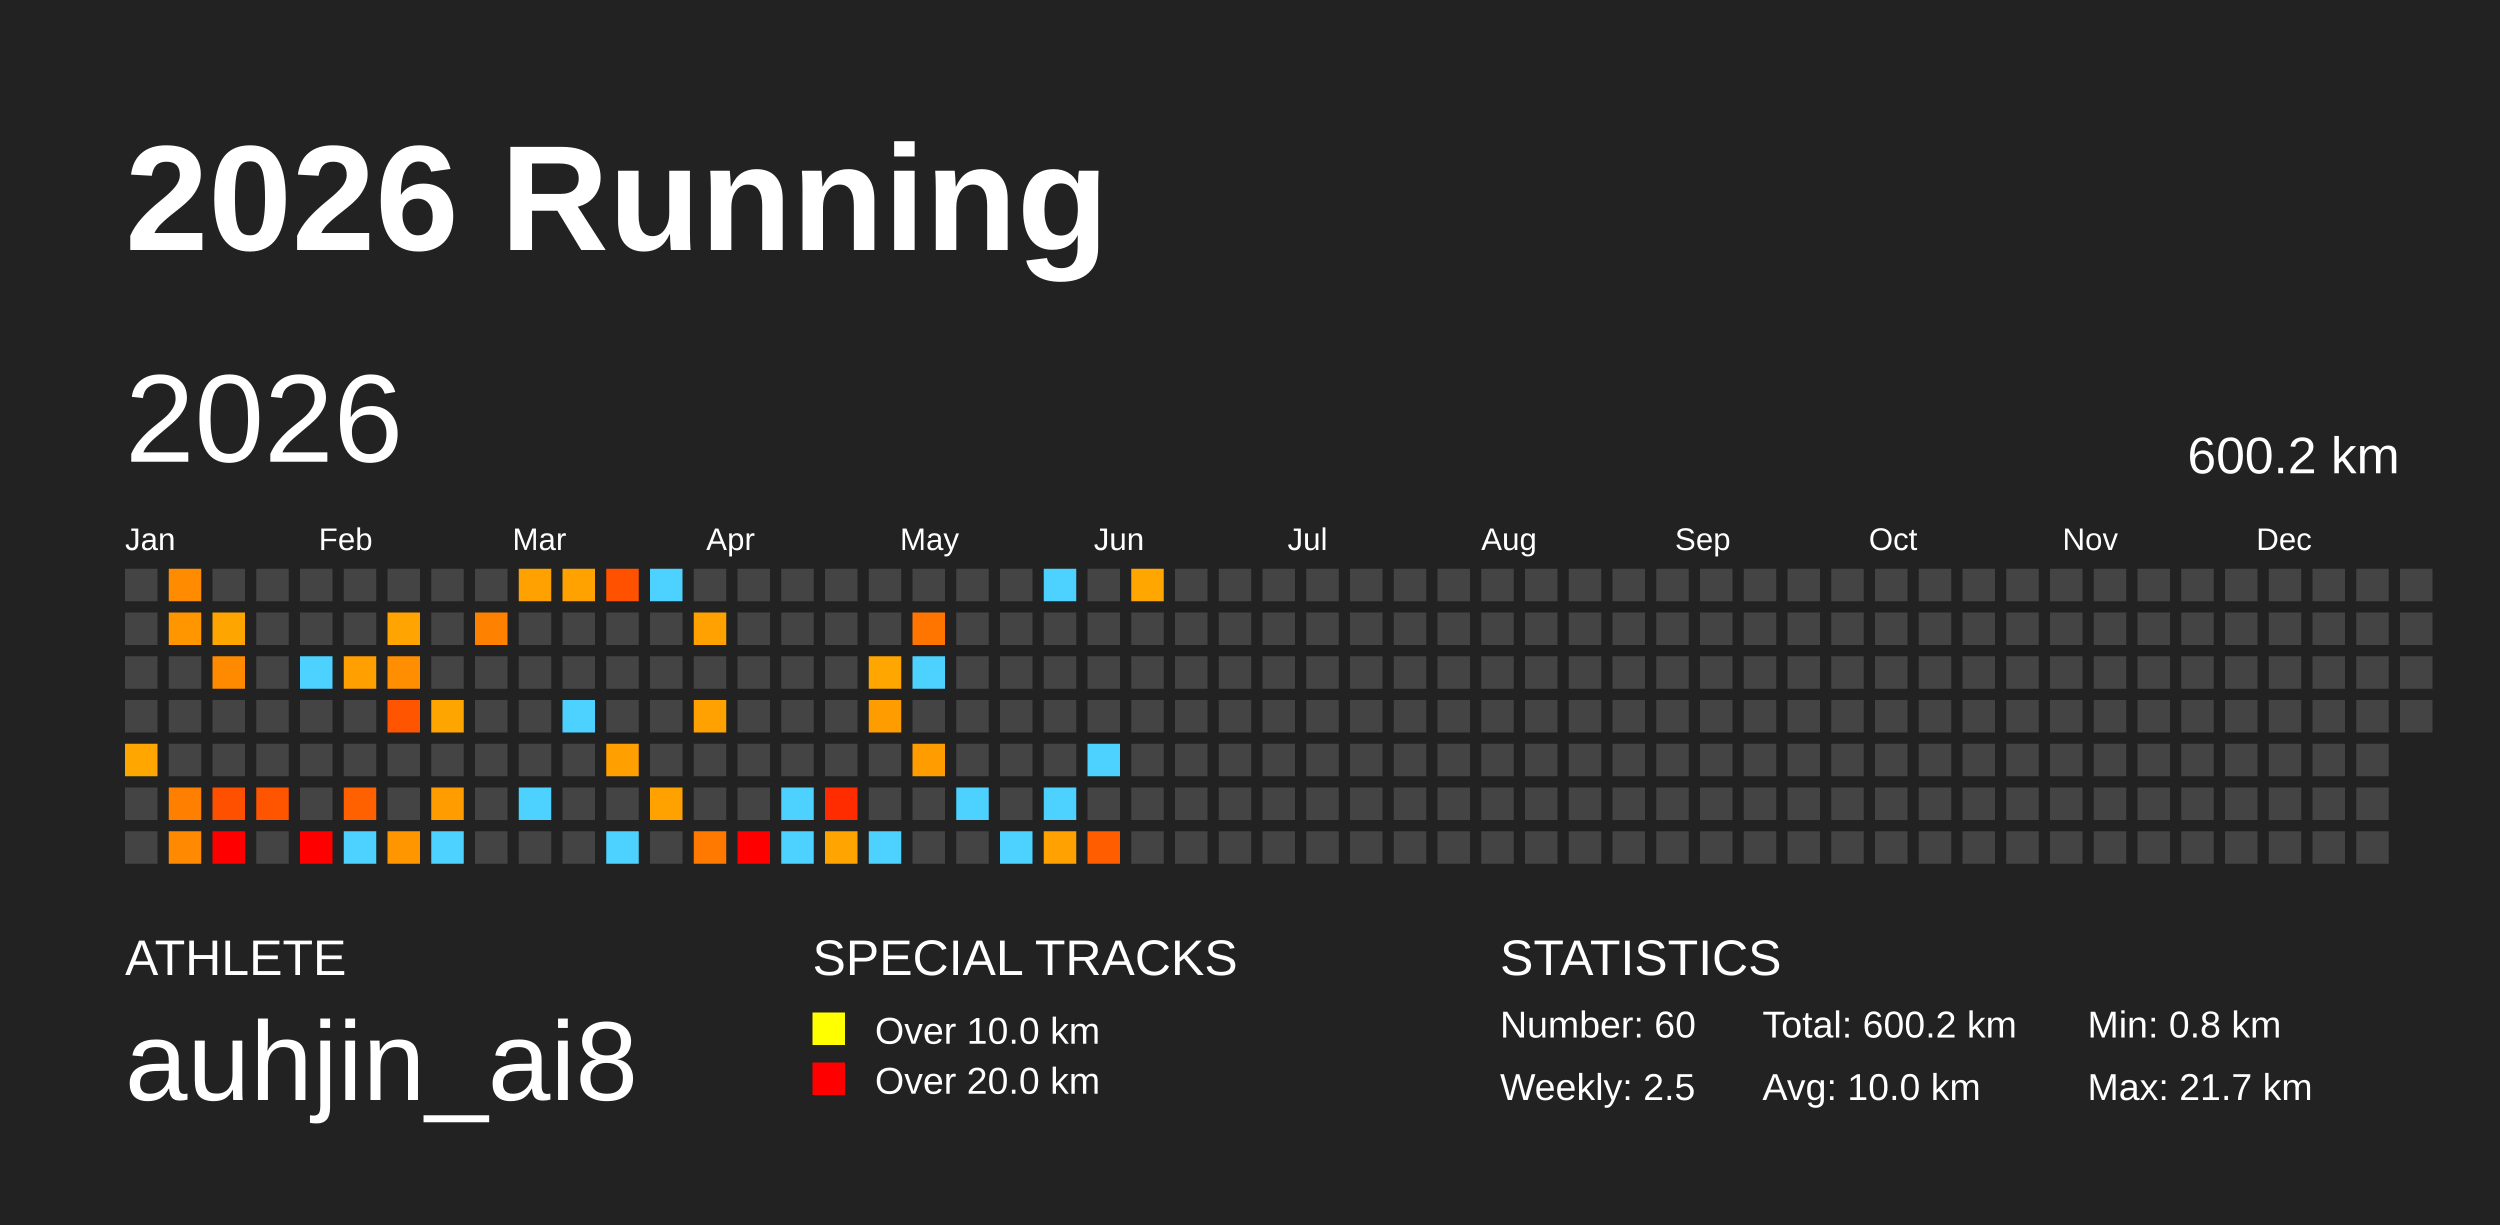
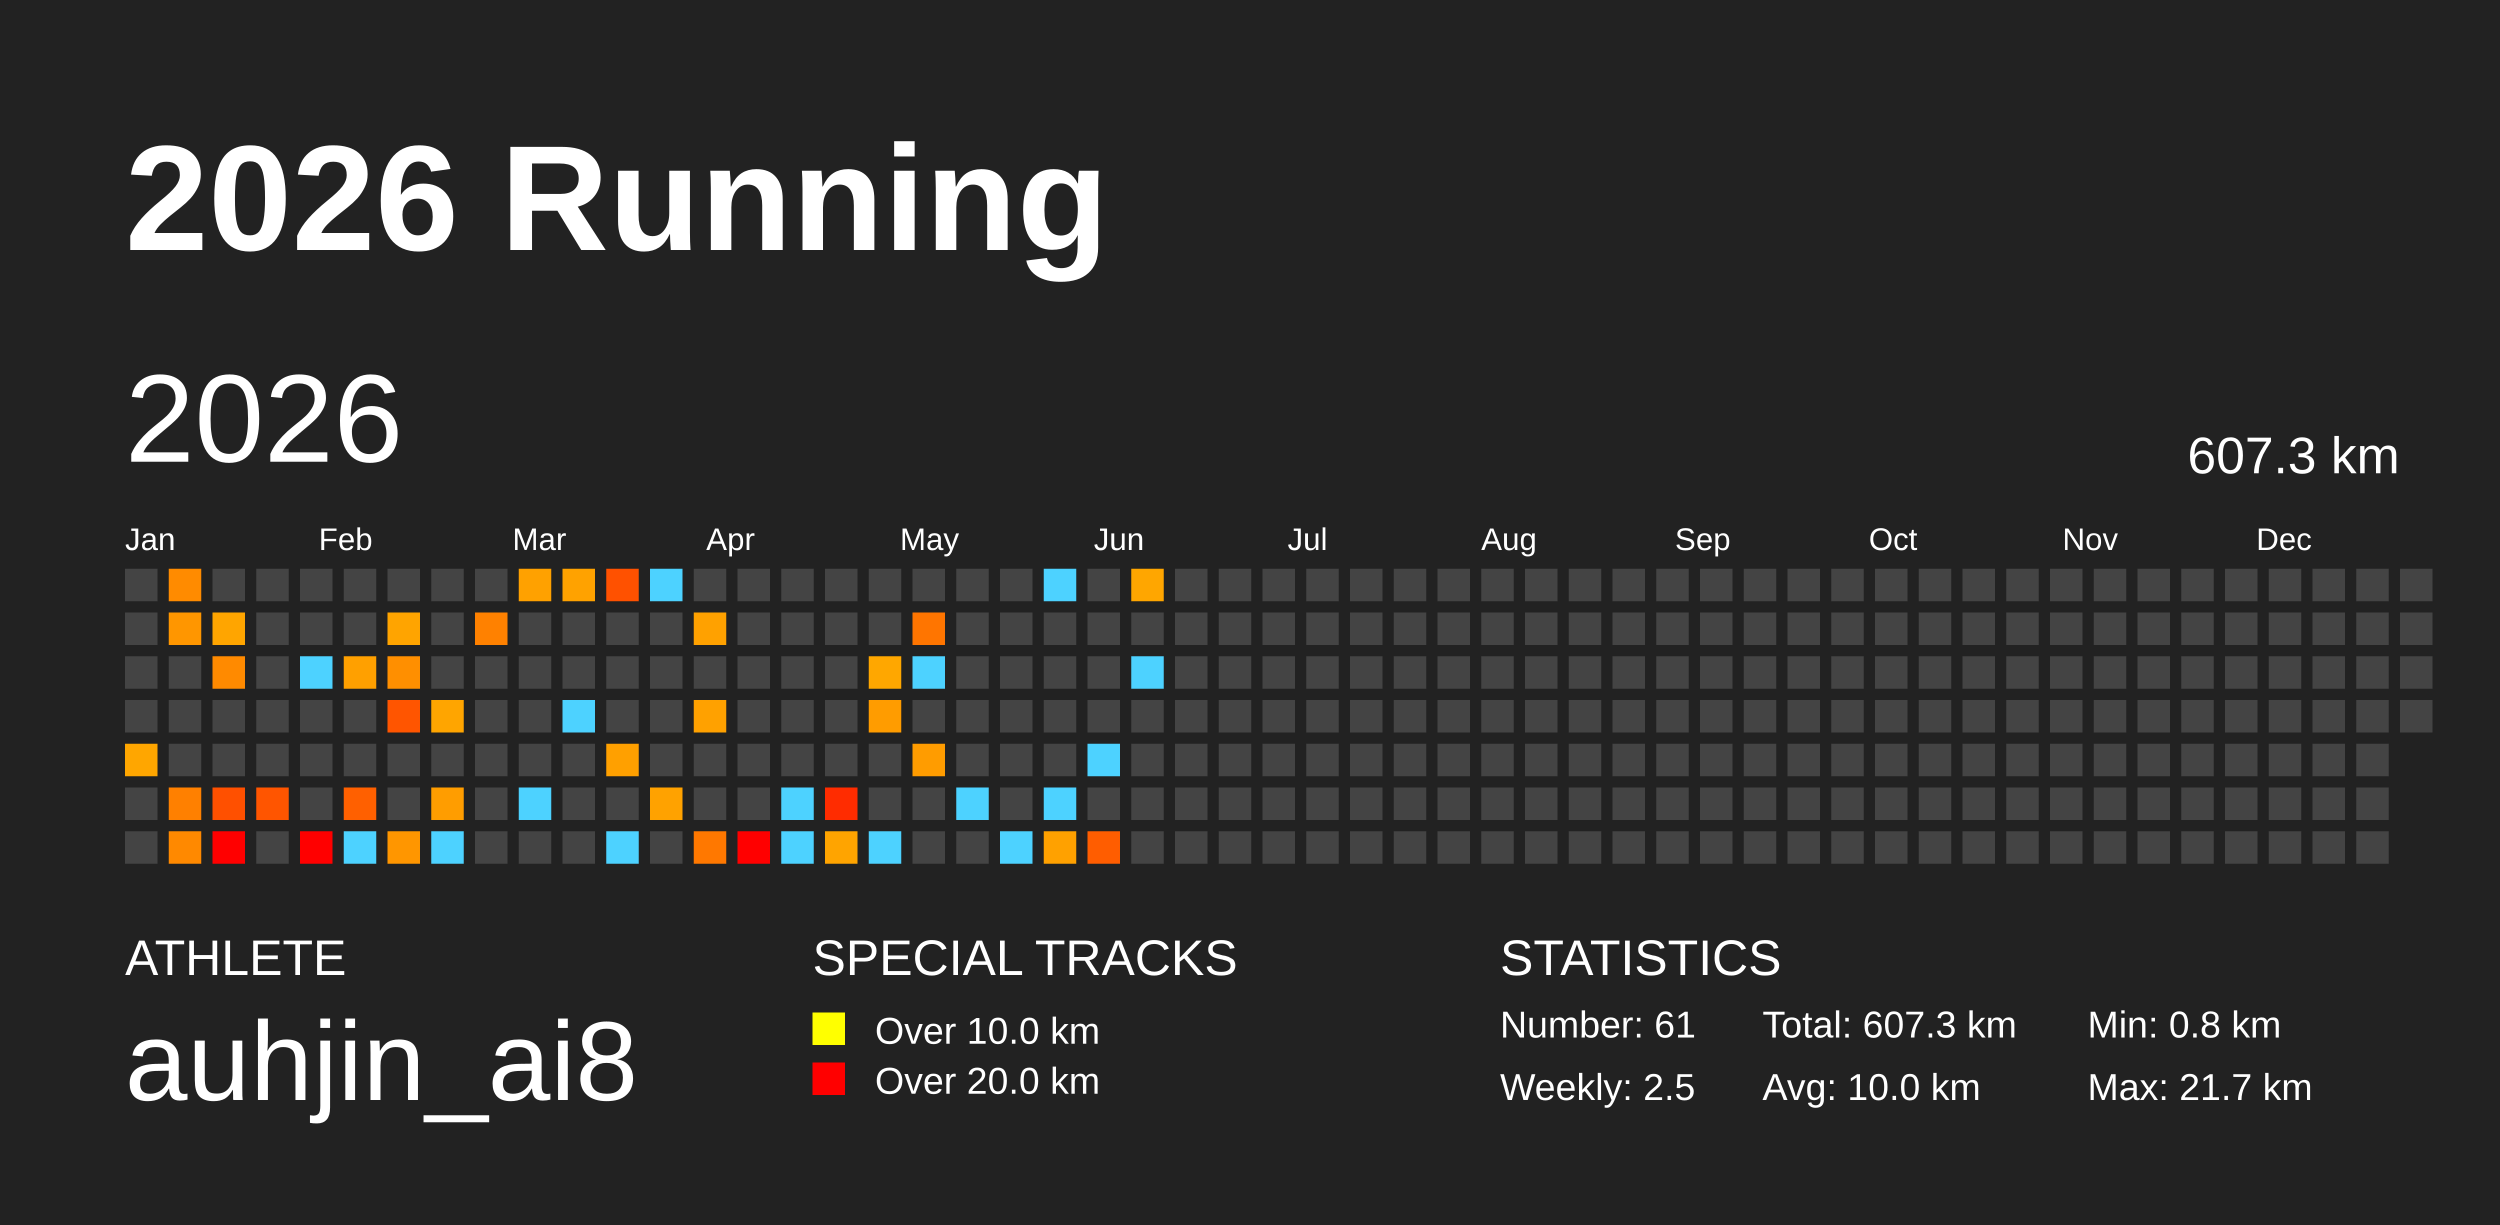
<svg xmlns="http://www.w3.org/2000/svg" baseProfile="full" height="98mm" version="1.1" viewBox="0,0,200,98" width="200mm">
  <defs />
  <rect fill="#222222" height="98" width="200" x="0" y="0" />
  <text fill="#FFFFFF" style="font-size:12px; font-family:Arial; font-weight:bold;" x="10" y="20">2026 Running</text>
  <text fill="#FFFFFF" style="font-size:4px; font-family:Arial" x="10" y="78">ATHLETE</text>
  <text fill="#FFFFFF" style="font-size:9px; font-family:Arial" x="10" y="88">auhjin_ai8</text>
  <text fill="#FFFFFF" style="font-size:4px; font-family:Arial" x="65" y="78">SPECIAL TRACKS</text>
  <rect fill="yellow" height="2.6" width="2.6" x="65" y="81" />
  <text fill="#FFFFFF" style="font-size:3px; font-family:Arial" x="70" y="83.5">Over 10.0 km</text>
  <rect fill="red" height="2.6" width="2.6" x="65" y="85" />
  <text fill="#FFFFFF" style="font-size:3px; font-family:Arial" x="70" y="87.5">Over 20.0 km</text>
  <text fill="#FFFFFF" style="font-size:4px; font-family:Arial" x="120" y="78">STATISTICS</text>
-   <text fill="#FFFFFF" style="font-size:3px; font-family:Arial" x="120" y="83">Number: 60</text>
+   <text fill="#FFFFFF" style="font-size:3px; font-family:Arial" x="120" y="83">Number: 61</text>
  <text fill="#FFFFFF" style="font-size:3px; font-family:Arial" x="120" y="88">Weekly: 2.5</text>
-   <text fill="#FFFFFF" style="font-size:3px; font-family:Arial" x="141" y="83">Total: 600.2 km</text>
+   <text fill="#FFFFFF" style="font-size:3px; font-family:Arial" x="141" y="83">Total: 607.3 km</text>
  <text fill="#FFFFFF" style="font-size:3px; font-family:Arial" x="141" y="88">Avg: 10.0 km</text>
  <text fill="#FFFFFF" style="font-size:3px; font-family:Arial" x="167" y="83">Min: 0.8 km</text>
  <text fill="#FFFFFF" style="font-size:3px; font-family:Arial" x="167" y="88">Max: 21.7 km</text>
  <text dominant-baseline="hanging" fill="#FFFFFF" style="font-size:10.0px; font-family:Arial;" x="10" y="30">2026</text>
-   <text dominant-baseline="hanging" fill="#FFFFFF" style="font-size:4.125px; font-family:Arial;" x="175" y="35">600.2 km</text>
+   <text dominant-baseline="hanging" fill="#FFFFFF" style="font-size:4.125px; font-family:Arial;" x="175" y="35">607.3 km</text>
  <text fill="#FFFFFF" style="font-size:2.5px; font-family:Arial" x="10.0" y="44">Jan</text>
  <text fill="#FFFFFF" style="font-size:2.5px; font-family:Arial" x="25.5" y="44">Feb</text>
  <text fill="#FFFFFF" style="font-size:2.5px; font-family:Arial" x="41.0" y="44">Mar</text>
  <text fill="#FFFFFF" style="font-size:2.5px; font-family:Arial" x="56.5" y="44">Apr</text>
  <text fill="#FFFFFF" style="font-size:2.5px; font-family:Arial" x="72.0" y="44">May</text>
  <text fill="#FFFFFF" style="font-size:2.5px; font-family:Arial" x="87.5" y="44">Jun</text>
  <text fill="#FFFFFF" style="font-size:2.5px; font-family:Arial" x="103.0" y="44">Jul</text>
  <text fill="#FFFFFF" style="font-size:2.5px; font-family:Arial" x="118.5" y="44">Aug</text>
  <text fill="#FFFFFF" style="font-size:2.5px; font-family:Arial" x="134.0" y="44">Sep</text>
  <text fill="#FFFFFF" style="font-size:2.5px; font-family:Arial" x="149.5" y="44">Oct</text>
  <text fill="#FFFFFF" style="font-size:2.5px; font-family:Arial" x="165.0" y="44">Nov</text>
  <text fill="#FFFFFF" style="font-size:2.5px; font-family:Arial" x="180.5" y="44">Dec</text>
  <rect fill="#444444" height="2.6" width="2.6" x="10.0" y="45.5" />
  <rect fill="#444444" height="2.6" width="2.6" x="10.0" y="49.0" />
  <rect fill="#444444" height="2.6" width="2.6" x="10.0" y="52.5" />
  <rect fill="#444444" height="2.6" width="2.6" x="10.0" y="56.0" />
  <rect fill="#ffa600" height="2.6" width="2.6" x="10.0" y="59.5" />
  <rect fill="#444444" height="2.6" width="2.6" x="10.0" y="63.0" />
  <rect fill="#444444" height="2.6" width="2.6" x="10.0" y="66.5" />
  <rect fill="#ff8b00" height="2.6" width="2.6" x="13.5" y="45.5" />
  <rect fill="#ff9600" height="2.6" width="2.6" x="13.5" y="49.0" />
  <rect fill="#444444" height="2.6" width="2.6" x="13.5" y="52.5" />
  <rect fill="#444444" height="2.6" width="2.6" x="13.5" y="56.0" />
  <rect fill="#444444" height="2.6" width="2.6" x="13.5" y="59.5" />
  <rect fill="#ff8000" height="2.6" width="2.6" x="13.5" y="63.0" />
  <rect fill="#ff8900" height="2.6" width="2.6" x="13.5" y="66.5" />
  <rect fill="#444444" height="2.6" width="2.6" x="17.0" y="45.5" />
  <rect fill="#ffa500" height="2.6" width="2.6" x="17.0" y="49.0" />
  <rect fill="#ff8a00" height="2.6" width="2.6" x="17.0" y="52.5" />
  <rect fill="#444444" height="2.6" width="2.6" x="17.0" y="56.0" />
  <rect fill="#444444" height="2.6" width="2.6" x="17.0" y="59.5" />
  <rect fill="#ff5000" height="2.6" width="2.6" x="17.0" y="63.0" />
  <rect fill="red" height="2.6" width="2.6" x="17.0" y="66.5" />
  <rect fill="#444444" height="2.6" width="2.6" x="20.5" y="45.5" />
  <rect fill="#444444" height="2.6" width="2.6" x="20.5" y="49.0" />
  <rect fill="#444444" height="2.6" width="2.6" x="20.5" y="52.5" />
  <rect fill="#444444" height="2.6" width="2.6" x="20.5" y="56.0" />
  <rect fill="#444444" height="2.6" width="2.6" x="20.5" y="59.5" />
  <rect fill="#ff5500" height="2.6" width="2.6" x="20.5" y="63.0" />
  <rect fill="#444444" height="2.6" width="2.6" x="20.5" y="66.5" />
  <rect fill="#444444" height="2.6" width="2.6" x="24.0" y="45.5" />
  <rect fill="#444444" height="2.6" width="2.6" x="24.0" y="49.0" />
  <rect fill="#4dd2ff" height="2.6" width="2.6" x="24.0" y="52.5" />
  <rect fill="#444444" height="2.6" width="2.6" x="24.0" y="56.0" />
  <rect fill="#444444" height="2.6" width="2.6" x="24.0" y="59.5" />
  <rect fill="#444444" height="2.6" width="2.6" x="24.0" y="63.0" />
  <rect fill="red" height="2.6" width="2.6" x="24.0" y="66.5" />
  <rect fill="#444444" height="2.6" width="2.6" x="27.5" y="45.5" />
  <rect fill="#444444" height="2.6" width="2.6" x="27.5" y="49.0" />
  <rect fill="#ffa000" height="2.6" width="2.6" x="27.5" y="52.5" />
  <rect fill="#444444" height="2.6" width="2.6" x="27.5" y="56.0" />
  <rect fill="#444444" height="2.6" width="2.6" x="27.5" y="59.5" />
  <rect fill="#ff6000" height="2.6" width="2.6" x="27.5" y="63.0" />
  <rect fill="#4dd2ff" height="2.6" width="2.6" x="27.5" y="66.5" />
  <rect fill="#444444" height="2.6" width="2.6" x="31.0" y="45.5" />
  <rect fill="#ffa400" height="2.6" width="2.6" x="31.0" y="49.0" />
  <rect fill="#ff8f00" height="2.6" width="2.6" x="31.0" y="52.5" />
  <rect fill="#ff5500" height="2.6" width="2.6" x="31.0" y="56.0" />
  <rect fill="#444444" height="2.6" width="2.6" x="31.0" y="59.5" />
  <rect fill="#444444" height="2.6" width="2.6" x="31.0" y="63.0" />
  <rect fill="#ff9600" height="2.6" width="2.6" x="31.0" y="66.5" />
  <rect fill="#444444" height="2.6" width="2.6" x="34.5" y="45.5" />
  <rect fill="#444444" height="2.6" width="2.6" x="34.5" y="49.0" />
  <rect fill="#444444" height="2.6" width="2.6" x="34.5" y="52.5" />
  <rect fill="#ffa500" height="2.6" width="2.6" x="34.5" y="56.0" />
  <rect fill="#444444" height="2.6" width="2.6" x="34.5" y="59.5" />
  <rect fill="#ff9d00" height="2.6" width="2.6" x="34.5" y="63.0" />
  <rect fill="#4dd2ff" height="2.6" width="2.6" x="34.5" y="66.5" />
  <rect fill="#444444" height="2.6" width="2.6" x="38.0" y="45.5" />
  <rect fill="#ff8100" height="2.6" width="2.6" x="38.0" y="49.0" />
  <rect fill="#444444" height="2.6" width="2.6" x="38.0" y="52.5" />
  <rect fill="#444444" height="2.6" width="2.6" x="38.0" y="56.0" />
  <rect fill="#444444" height="2.6" width="2.6" x="38.0" y="59.5" />
  <rect fill="#444444" height="2.6" width="2.6" x="38.0" y="63.0" />
  <rect fill="#444444" height="2.6" width="2.6" x="38.0" y="66.5" />
  <rect fill="#ffa100" height="2.6" width="2.6" x="41.5" y="45.5" />
  <rect fill="#444444" height="2.6" width="2.6" x="41.5" y="49.0" />
  <rect fill="#444444" height="2.6" width="2.6" x="41.5" y="52.5" />
  <rect fill="#444444" height="2.6" width="2.6" x="41.5" y="56.0" />
  <rect fill="#444444" height="2.6" width="2.6" x="41.5" y="59.5" />
  <rect fill="#4dd2ff" height="2.6" width="2.6" x="41.5" y="63.0" />
  <rect fill="#444444" height="2.6" width="2.6" x="41.5" y="66.5" />
  <rect fill="#ffa200" height="2.6" width="2.6" x="45.0" y="45.5" />
  <rect fill="#444444" height="2.6" width="2.6" x="45.0" y="49.0" />
  <rect fill="#444444" height="2.6" width="2.6" x="45.0" y="52.5" />
  <rect fill="#4dd2ff" height="2.6" width="2.6" x="45.0" y="56.0" />
  <rect fill="#444444" height="2.6" width="2.6" x="45.0" y="59.5" />
  <rect fill="#444444" height="2.6" width="2.6" x="45.0" y="63.0" />
  <rect fill="#444444" height="2.6" width="2.6" x="45.0" y="66.5" />
  <rect fill="#ff5100" height="2.6" width="2.6" x="48.5" y="45.5" />
  <rect fill="#444444" height="2.6" width="2.6" x="48.5" y="49.0" />
  <rect fill="#444444" height="2.6" width="2.6" x="48.5" y="52.5" />
  <rect fill="#444444" height="2.6" width="2.6" x="48.5" y="56.0" />
  <rect fill="#ffa000" height="2.6" width="2.6" x="48.5" y="59.5" />
  <rect fill="#444444" height="2.6" width="2.6" x="48.5" y="63.0" />
  <rect fill="#4dd2ff" height="2.6" width="2.6" x="48.5" y="66.5" />
  <rect fill="#4dd2ff" height="2.6" width="2.6" x="52.0" y="45.5" />
  <rect fill="#444444" height="2.6" width="2.6" x="52.0" y="49.0" />
  <rect fill="#444444" height="2.6" width="2.6" x="52.0" y="52.5" />
  <rect fill="#444444" height="2.6" width="2.6" x="52.0" y="56.0" />
  <rect fill="#444444" height="2.6" width="2.6" x="52.0" y="59.5" />
  <rect fill="#ffa200" height="2.6" width="2.6" x="52.0" y="63.0" />
  <rect fill="#444444" height="2.6" width="2.6" x="52.0" y="66.5" />
  <rect fill="#444444" height="2.6" width="2.6" x="55.5" y="45.5" />
  <rect fill="#ffa100" height="2.6" width="2.6" x="55.5" y="49.0" />
  <rect fill="#444444" height="2.6" width="2.6" x="55.5" y="52.5" />
  <rect fill="#ffa100" height="2.6" width="2.6" x="55.5" y="56.0" />
  <rect fill="#444444" height="2.6" width="2.6" x="55.5" y="59.5" />
  <rect fill="#444444" height="2.6" width="2.6" x="55.5" y="63.0" />
  <rect fill="#ff7800" height="2.6" width="2.6" x="55.5" y="66.5" />
  <rect fill="#444444" height="2.6" width="2.6" x="59.0" y="45.5" />
  <rect fill="#444444" height="2.6" width="2.6" x="59.0" y="49.0" />
  <rect fill="#444444" height="2.6" width="2.6" x="59.0" y="52.5" />
  <rect fill="#444444" height="2.6" width="2.6" x="59.0" y="56.0" />
  <rect fill="#444444" height="2.6" width="2.6" x="59.0" y="59.5" />
  <rect fill="#444444" height="2.6" width="2.6" x="59.0" y="63.0" />
  <rect fill="red" height="2.6" width="2.6" x="59.0" y="66.5" />
  <rect fill="#444444" height="2.6" width="2.6" x="62.5" y="45.5" />
  <rect fill="#444444" height="2.6" width="2.6" x="62.5" y="49.0" />
  <rect fill="#444444" height="2.6" width="2.6" x="62.5" y="52.5" />
  <rect fill="#444444" height="2.6" width="2.6" x="62.5" y="56.0" />
  <rect fill="#444444" height="2.6" width="2.6" x="62.5" y="59.5" />
  <rect fill="#4dd2ff" height="2.6" width="2.6" x="62.5" y="63.0" />
  <rect fill="#4dd2ff" height="2.6" width="2.6" x="62.5" y="66.5" />
  <rect fill="#444444" height="2.6" width="2.6" x="66.0" y="45.5" />
  <rect fill="#444444" height="2.6" width="2.6" x="66.0" y="49.0" />
  <rect fill="#444444" height="2.6" width="2.6" x="66.0" y="52.5" />
  <rect fill="#444444" height="2.6" width="2.6" x="66.0" y="56.0" />
  <rect fill="#444444" height="2.6" width="2.6" x="66.0" y="59.5" />
  <rect fill="#ff2c00" height="2.6" width="2.6" x="66.0" y="63.0" />
  <rect fill="#ffa400" height="2.6" width="2.6" x="66.0" y="66.5" />
  <rect fill="#444444" height="2.6" width="2.6" x="69.5" y="45.5" />
  <rect fill="#444444" height="2.6" width="2.6" x="69.5" y="49.0" />
  <rect fill="#ffa700" height="2.6" width="2.6" x="69.5" y="52.5" />
  <rect fill="#ff9c00" height="2.6" width="2.6" x="69.5" y="56.0" />
  <rect fill="#444444" height="2.6" width="2.6" x="69.5" y="59.5" />
  <rect fill="#444444" height="2.6" width="2.6" x="69.5" y="63.0" />
  <rect fill="#4dd2ff" height="2.6" width="2.6" x="69.5" y="66.5" />
  <rect fill="#444444" height="2.6" width="2.6" x="73.0" y="45.5" />
  <rect fill="#ff7500" height="2.6" width="2.6" x="73.0" y="49.0" />
  <rect fill="#4dd2ff" height="2.6" width="2.6" x="73.0" y="52.5" />
  <rect fill="#444444" height="2.6" width="2.6" x="73.0" y="56.0" />
  <rect fill="#ff9c00" height="2.6" width="2.6" x="73.0" y="59.5" />
  <rect fill="#444444" height="2.6" width="2.6" x="73.0" y="63.0" />
  <rect fill="#444444" height="2.6" width="2.6" x="73.0" y="66.5" />
  <rect fill="#444444" height="2.6" width="2.6" x="76.5" y="45.5" />
  <rect fill="#444444" height="2.6" width="2.6" x="76.5" y="49.0" />
  <rect fill="#444444" height="2.6" width="2.6" x="76.5" y="52.5" />
  <rect fill="#444444" height="2.6" width="2.6" x="76.5" y="56.0" />
  <rect fill="#444444" height="2.6" width="2.6" x="76.5" y="59.5" />
  <rect fill="#4dd2ff" height="2.6" width="2.6" x="76.5" y="63.0" />
  <rect fill="#444444" height="2.6" width="2.6" x="76.5" y="66.5" />
  <rect fill="#444444" height="2.6" width="2.6" x="80.0" y="45.5" />
  <rect fill="#444444" height="2.6" width="2.6" x="80.0" y="49.0" />
  <rect fill="#444444" height="2.6" width="2.6" x="80.0" y="52.5" />
  <rect fill="#444444" height="2.6" width="2.6" x="80.0" y="56.0" />
  <rect fill="#444444" height="2.6" width="2.6" x="80.0" y="59.5" />
  <rect fill="#444444" height="2.6" width="2.6" x="80.0" y="63.0" />
  <rect fill="#4dd2ff" height="2.6" width="2.6" x="80.0" y="66.5" />
  <rect fill="#4dd2ff" height="2.6" width="2.6" x="83.5" y="45.5" />
  <rect fill="#444444" height="2.6" width="2.6" x="83.5" y="49.0" />
  <rect fill="#444444" height="2.6" width="2.6" x="83.5" y="52.5" />
  <rect fill="#444444" height="2.6" width="2.6" x="83.5" y="56.0" />
  <rect fill="#444444" height="2.6" width="2.6" x="83.5" y="59.5" />
  <rect fill="#4dd2ff" height="2.6" width="2.6" x="83.5" y="63.0" />
  <rect fill="#ffa100" height="2.6" width="2.6" x="83.5" y="66.5" />
  <rect fill="#444444" height="2.6" width="2.6" x="87.0" y="45.5" />
  <rect fill="#444444" height="2.6" width="2.6" x="87.0" y="49.0" />
  <rect fill="#444444" height="2.6" width="2.6" x="87.0" y="52.5" />
  <rect fill="#444444" height="2.6" width="2.6" x="87.0" y="56.0" />
  <rect fill="#4dd2ff" height="2.6" width="2.6" x="87.0" y="59.5" />
  <rect fill="#444444" height="2.6" width="2.6" x="87.0" y="63.0" />
  <rect fill="#ff5d00" height="2.6" width="2.6" x="87.0" y="66.5" />
  <rect fill="#ffa600" height="2.6" width="2.6" x="90.5" y="45.5" />
  <rect fill="#444444" height="2.6" width="2.6" x="90.5" y="49.0" />
-   <rect fill="#444444" height="2.6" width="2.6" x="90.5" y="52.5" />
+   <rect fill="#4dd2ff" height="2.6" width="2.6" x="90.5" y="52.5" />
  <rect fill="#444444" height="2.6" width="2.6" x="90.5" y="56.0" />
  <rect fill="#444444" height="2.6" width="2.6" x="90.5" y="59.5" />
  <rect fill="#444444" height="2.6" width="2.6" x="90.5" y="63.0" />
  <rect fill="#444444" height="2.6" width="2.6" x="90.5" y="66.5" />
  <rect fill="#444444" height="2.6" width="2.6" x="94.0" y="45.5" />
  <rect fill="#444444" height="2.6" width="2.6" x="94.0" y="49.0" />
  <rect fill="#444444" height="2.6" width="2.6" x="94.0" y="52.5" />
  <rect fill="#444444" height="2.6" width="2.6" x="94.0" y="56.0" />
  <rect fill="#444444" height="2.6" width="2.6" x="94.0" y="59.5" />
  <rect fill="#444444" height="2.6" width="2.6" x="94.0" y="63.0" />
  <rect fill="#444444" height="2.6" width="2.6" x="94.0" y="66.5" />
  <rect fill="#444444" height="2.6" width="2.6" x="97.5" y="45.5" />
  <rect fill="#444444" height="2.6" width="2.6" x="97.5" y="49.0" />
  <rect fill="#444444" height="2.6" width="2.6" x="97.5" y="52.5" />
  <rect fill="#444444" height="2.6" width="2.6" x="97.5" y="56.0" />
  <rect fill="#444444" height="2.6" width="2.6" x="97.5" y="59.5" />
  <rect fill="#444444" height="2.6" width="2.6" x="97.5" y="63.0" />
  <rect fill="#444444" height="2.6" width="2.6" x="97.5" y="66.5" />
  <rect fill="#444444" height="2.6" width="2.6" x="101.0" y="45.5" />
  <rect fill="#444444" height="2.6" width="2.6" x="101.0" y="49.0" />
  <rect fill="#444444" height="2.6" width="2.6" x="101.0" y="52.5" />
  <rect fill="#444444" height="2.6" width="2.6" x="101.0" y="56.0" />
  <rect fill="#444444" height="2.6" width="2.6" x="101.0" y="59.5" />
  <rect fill="#444444" height="2.6" width="2.6" x="101.0" y="63.0" />
  <rect fill="#444444" height="2.6" width="2.6" x="101.0" y="66.5" />
  <rect fill="#444444" height="2.6" width="2.6" x="104.5" y="45.5" />
  <rect fill="#444444" height="2.6" width="2.6" x="104.5" y="49.0" />
  <rect fill="#444444" height="2.6" width="2.6" x="104.5" y="52.5" />
  <rect fill="#444444" height="2.6" width="2.6" x="104.5" y="56.0" />
  <rect fill="#444444" height="2.6" width="2.6" x="104.5" y="59.5" />
  <rect fill="#444444" height="2.6" width="2.6" x="104.5" y="63.0" />
  <rect fill="#444444" height="2.6" width="2.6" x="104.5" y="66.5" />
  <rect fill="#444444" height="2.6" width="2.6" x="108.0" y="45.5" />
  <rect fill="#444444" height="2.6" width="2.6" x="108.0" y="49.0" />
  <rect fill="#444444" height="2.6" width="2.6" x="108.0" y="52.5" />
  <rect fill="#444444" height="2.6" width="2.6" x="108.0" y="56.0" />
  <rect fill="#444444" height="2.6" width="2.6" x="108.0" y="59.5" />
  <rect fill="#444444" height="2.6" width="2.6" x="108.0" y="63.0" />
  <rect fill="#444444" height="2.6" width="2.6" x="108.0" y="66.5" />
  <rect fill="#444444" height="2.6" width="2.6" x="111.5" y="45.5" />
  <rect fill="#444444" height="2.6" width="2.6" x="111.5" y="49.0" />
  <rect fill="#444444" height="2.6" width="2.6" x="111.5" y="52.5" />
  <rect fill="#444444" height="2.6" width="2.6" x="111.5" y="56.0" />
  <rect fill="#444444" height="2.6" width="2.6" x="111.5" y="59.5" />
  <rect fill="#444444" height="2.6" width="2.6" x="111.5" y="63.0" />
  <rect fill="#444444" height="2.6" width="2.6" x="111.5" y="66.5" />
  <rect fill="#444444" height="2.6" width="2.6" x="115.0" y="45.5" />
  <rect fill="#444444" height="2.6" width="2.6" x="115.0" y="49.0" />
  <rect fill="#444444" height="2.6" width="2.6" x="115.0" y="52.5" />
  <rect fill="#444444" height="2.6" width="2.6" x="115.0" y="56.0" />
  <rect fill="#444444" height="2.6" width="2.6" x="115.0" y="59.5" />
  <rect fill="#444444" height="2.6" width="2.6" x="115.0" y="63.0" />
  <rect fill="#444444" height="2.6" width="2.6" x="115.0" y="66.5" />
  <rect fill="#444444" height="2.6" width="2.6" x="118.5" y="45.5" />
  <rect fill="#444444" height="2.6" width="2.6" x="118.5" y="49.0" />
  <rect fill="#444444" height="2.6" width="2.6" x="118.5" y="52.5" />
  <rect fill="#444444" height="2.6" width="2.6" x="118.5" y="56.0" />
  <rect fill="#444444" height="2.6" width="2.6" x="118.5" y="59.5" />
  <rect fill="#444444" height="2.6" width="2.6" x="118.5" y="63.0" />
  <rect fill="#444444" height="2.6" width="2.6" x="118.5" y="66.5" />
  <rect fill="#444444" height="2.6" width="2.6" x="122.0" y="45.5" />
  <rect fill="#444444" height="2.6" width="2.6" x="122.0" y="49.0" />
  <rect fill="#444444" height="2.6" width="2.6" x="122.0" y="52.5" />
  <rect fill="#444444" height="2.6" width="2.6" x="122.0" y="56.0" />
  <rect fill="#444444" height="2.6" width="2.6" x="122.0" y="59.5" />
  <rect fill="#444444" height="2.6" width="2.6" x="122.0" y="63.0" />
  <rect fill="#444444" height="2.6" width="2.6" x="122.0" y="66.5" />
  <rect fill="#444444" height="2.6" width="2.6" x="125.5" y="45.5" />
  <rect fill="#444444" height="2.6" width="2.6" x="125.5" y="49.0" />
  <rect fill="#444444" height="2.6" width="2.6" x="125.5" y="52.5" />
  <rect fill="#444444" height="2.6" width="2.6" x="125.5" y="56.0" />
  <rect fill="#444444" height="2.6" width="2.6" x="125.5" y="59.5" />
  <rect fill="#444444" height="2.6" width="2.6" x="125.5" y="63.0" />
  <rect fill="#444444" height="2.6" width="2.6" x="125.5" y="66.5" />
  <rect fill="#444444" height="2.6" width="2.6" x="129.0" y="45.5" />
  <rect fill="#444444" height="2.6" width="2.6" x="129.0" y="49.0" />
  <rect fill="#444444" height="2.6" width="2.6" x="129.0" y="52.5" />
  <rect fill="#444444" height="2.6" width="2.6" x="129.0" y="56.0" />
  <rect fill="#444444" height="2.6" width="2.6" x="129.0" y="59.5" />
  <rect fill="#444444" height="2.6" width="2.6" x="129.0" y="63.0" />
  <rect fill="#444444" height="2.6" width="2.6" x="129.0" y="66.5" />
  <rect fill="#444444" height="2.6" width="2.6" x="132.5" y="45.5" />
  <rect fill="#444444" height="2.6" width="2.6" x="132.5" y="49.0" />
  <rect fill="#444444" height="2.6" width="2.6" x="132.5" y="52.5" />
  <rect fill="#444444" height="2.6" width="2.6" x="132.5" y="56.0" />
  <rect fill="#444444" height="2.6" width="2.6" x="132.5" y="59.5" />
  <rect fill="#444444" height="2.6" width="2.6" x="132.5" y="63.0" />
  <rect fill="#444444" height="2.6" width="2.6" x="132.5" y="66.5" />
  <rect fill="#444444" height="2.6" width="2.6" x="136.0" y="45.5" />
  <rect fill="#444444" height="2.6" width="2.6" x="136.0" y="49.0" />
  <rect fill="#444444" height="2.6" width="2.6" x="136.0" y="52.5" />
  <rect fill="#444444" height="2.6" width="2.6" x="136.0" y="56.0" />
  <rect fill="#444444" height="2.6" width="2.6" x="136.0" y="59.5" />
  <rect fill="#444444" height="2.6" width="2.6" x="136.0" y="63.0" />
  <rect fill="#444444" height="2.6" width="2.6" x="136.0" y="66.5" />
  <rect fill="#444444" height="2.6" width="2.6" x="139.5" y="45.5" />
  <rect fill="#444444" height="2.6" width="2.6" x="139.5" y="49.0" />
  <rect fill="#444444" height="2.6" width="2.6" x="139.5" y="52.5" />
  <rect fill="#444444" height="2.6" width="2.6" x="139.5" y="56.0" />
  <rect fill="#444444" height="2.6" width="2.6" x="139.5" y="59.5" />
  <rect fill="#444444" height="2.6" width="2.6" x="139.5" y="63.0" />
  <rect fill="#444444" height="2.6" width="2.6" x="139.5" y="66.5" />
  <rect fill="#444444" height="2.6" width="2.6" x="143.0" y="45.5" />
  <rect fill="#444444" height="2.6" width="2.6" x="143.0" y="49.0" />
  <rect fill="#444444" height="2.6" width="2.6" x="143.0" y="52.5" />
  <rect fill="#444444" height="2.6" width="2.6" x="143.0" y="56.0" />
  <rect fill="#444444" height="2.6" width="2.6" x="143.0" y="59.5" />
  <rect fill="#444444" height="2.6" width="2.6" x="143.0" y="63.0" />
  <rect fill="#444444" height="2.6" width="2.6" x="143.0" y="66.5" />
  <rect fill="#444444" height="2.6" width="2.6" x="146.5" y="45.5" />
  <rect fill="#444444" height="2.6" width="2.6" x="146.5" y="49.0" />
  <rect fill="#444444" height="2.6" width="2.6" x="146.5" y="52.5" />
  <rect fill="#444444" height="2.6" width="2.6" x="146.5" y="56.0" />
  <rect fill="#444444" height="2.6" width="2.6" x="146.5" y="59.5" />
  <rect fill="#444444" height="2.6" width="2.6" x="146.5" y="63.0" />
  <rect fill="#444444" height="2.6" width="2.6" x="146.5" y="66.5" />
  <rect fill="#444444" height="2.6" width="2.6" x="150.0" y="45.5" />
  <rect fill="#444444" height="2.6" width="2.6" x="150.0" y="49.0" />
  <rect fill="#444444" height="2.6" width="2.6" x="150.0" y="52.5" />
  <rect fill="#444444" height="2.6" width="2.6" x="150.0" y="56.0" />
  <rect fill="#444444" height="2.6" width="2.6" x="150.0" y="59.5" />
  <rect fill="#444444" height="2.6" width="2.6" x="150.0" y="63.0" />
  <rect fill="#444444" height="2.6" width="2.6" x="150.0" y="66.5" />
  <rect fill="#444444" height="2.6" width="2.6" x="153.5" y="45.5" />
  <rect fill="#444444" height="2.6" width="2.6" x="153.5" y="49.0" />
  <rect fill="#444444" height="2.6" width="2.6" x="153.5" y="52.5" />
  <rect fill="#444444" height="2.6" width="2.6" x="153.5" y="56.0" />
  <rect fill="#444444" height="2.6" width="2.6" x="153.5" y="59.5" />
  <rect fill="#444444" height="2.6" width="2.6" x="153.5" y="63.0" />
  <rect fill="#444444" height="2.6" width="2.6" x="153.5" y="66.5" />
  <rect fill="#444444" height="2.6" width="2.6" x="157.0" y="45.5" />
  <rect fill="#444444" height="2.6" width="2.6" x="157.0" y="49.0" />
  <rect fill="#444444" height="2.6" width="2.6" x="157.0" y="52.5" />
  <rect fill="#444444" height="2.6" width="2.6" x="157.0" y="56.0" />
  <rect fill="#444444" height="2.6" width="2.6" x="157.0" y="59.5" />
  <rect fill="#444444" height="2.6" width="2.6" x="157.0" y="63.0" />
  <rect fill="#444444" height="2.6" width="2.6" x="157.0" y="66.5" />
  <rect fill="#444444" height="2.6" width="2.6" x="160.5" y="45.5" />
  <rect fill="#444444" height="2.6" width="2.6" x="160.5" y="49.0" />
  <rect fill="#444444" height="2.6" width="2.6" x="160.5" y="52.5" />
  <rect fill="#444444" height="2.6" width="2.6" x="160.5" y="56.0" />
  <rect fill="#444444" height="2.6" width="2.6" x="160.5" y="59.5" />
  <rect fill="#444444" height="2.6" width="2.6" x="160.5" y="63.0" />
  <rect fill="#444444" height="2.6" width="2.6" x="160.5" y="66.5" />
  <rect fill="#444444" height="2.6" width="2.6" x="164.0" y="45.5" />
  <rect fill="#444444" height="2.6" width="2.6" x="164.0" y="49.0" />
  <rect fill="#444444" height="2.6" width="2.6" x="164.0" y="52.5" />
  <rect fill="#444444" height="2.6" width="2.6" x="164.0" y="56.0" />
  <rect fill="#444444" height="2.6" width="2.6" x="164.0" y="59.5" />
  <rect fill="#444444" height="2.6" width="2.6" x="164.0" y="63.0" />
  <rect fill="#444444" height="2.6" width="2.6" x="164.0" y="66.5" />
  <rect fill="#444444" height="2.6" width="2.6" x="167.5" y="45.5" />
  <rect fill="#444444" height="2.6" width="2.6" x="167.5" y="49.0" />
  <rect fill="#444444" height="2.6" width="2.6" x="167.5" y="52.5" />
  <rect fill="#444444" height="2.6" width="2.6" x="167.5" y="56.0" />
  <rect fill="#444444" height="2.6" width="2.6" x="167.5" y="59.5" />
  <rect fill="#444444" height="2.6" width="2.6" x="167.5" y="63.0" />
  <rect fill="#444444" height="2.6" width="2.6" x="167.5" y="66.5" />
  <rect fill="#444444" height="2.6" width="2.6" x="171.0" y="45.5" />
  <rect fill="#444444" height="2.6" width="2.6" x="171.0" y="49.0" />
  <rect fill="#444444" height="2.6" width="2.6" x="171.0" y="52.5" />
  <rect fill="#444444" height="2.6" width="2.6" x="171.0" y="56.0" />
  <rect fill="#444444" height="2.6" width="2.6" x="171.0" y="59.5" />
  <rect fill="#444444" height="2.6" width="2.6" x="171.0" y="63.0" />
  <rect fill="#444444" height="2.6" width="2.6" x="171.0" y="66.5" />
  <rect fill="#444444" height="2.6" width="2.6" x="174.5" y="45.5" />
  <rect fill="#444444" height="2.6" width="2.6" x="174.5" y="49.0" />
  <rect fill="#444444" height="2.6" width="2.6" x="174.5" y="52.5" />
  <rect fill="#444444" height="2.6" width="2.6" x="174.5" y="56.0" />
  <rect fill="#444444" height="2.6" width="2.6" x="174.5" y="59.5" />
  <rect fill="#444444" height="2.6" width="2.6" x="174.5" y="63.0" />
  <rect fill="#444444" height="2.6" width="2.6" x="174.5" y="66.5" />
  <rect fill="#444444" height="2.6" width="2.6" x="178.0" y="45.5" />
  <rect fill="#444444" height="2.6" width="2.6" x="178.0" y="49.0" />
  <rect fill="#444444" height="2.6" width="2.6" x="178.0" y="52.5" />
  <rect fill="#444444" height="2.6" width="2.6" x="178.0" y="56.0" />
  <rect fill="#444444" height="2.6" width="2.6" x="178.0" y="59.5" />
  <rect fill="#444444" height="2.6" width="2.6" x="178.0" y="63.0" />
  <rect fill="#444444" height="2.6" width="2.6" x="178.0" y="66.5" />
  <rect fill="#444444" height="2.6" width="2.6" x="181.5" y="45.5" />
  <rect fill="#444444" height="2.6" width="2.6" x="181.5" y="49.0" />
  <rect fill="#444444" height="2.6" width="2.6" x="181.5" y="52.5" />
  <rect fill="#444444" height="2.6" width="2.6" x="181.5" y="56.0" />
  <rect fill="#444444" height="2.6" width="2.6" x="181.5" y="59.5" />
  <rect fill="#444444" height="2.6" width="2.6" x="181.5" y="63.0" />
  <rect fill="#444444" height="2.6" width="2.6" x="181.5" y="66.5" />
  <rect fill="#444444" height="2.6" width="2.6" x="185.0" y="45.5" />
  <rect fill="#444444" height="2.6" width="2.6" x="185.0" y="49.0" />
  <rect fill="#444444" height="2.6" width="2.6" x="185.0" y="52.5" />
  <rect fill="#444444" height="2.6" width="2.6" x="185.0" y="56.0" />
  <rect fill="#444444" height="2.6" width="2.6" x="185.0" y="59.5" />
  <rect fill="#444444" height="2.6" width="2.6" x="185.0" y="63.0" />
  <rect fill="#444444" height="2.6" width="2.6" x="185.0" y="66.5" />
  <rect fill="#444444" height="2.6" width="2.6" x="188.5" y="45.5" />
  <rect fill="#444444" height="2.6" width="2.6" x="188.5" y="49.0" />
  <rect fill="#444444" height="2.6" width="2.6" x="188.5" y="52.5" />
  <rect fill="#444444" height="2.6" width="2.6" x="188.5" y="56.0" />
  <rect fill="#444444" height="2.6" width="2.6" x="188.5" y="59.5" />
  <rect fill="#444444" height="2.6" width="2.6" x="188.5" y="63.0" />
  <rect fill="#444444" height="2.6" width="2.6" x="188.5" y="66.5" />
  <rect fill="#444444" height="2.6" width="2.6" x="192.0" y="45.5" />
  <rect fill="#444444" height="2.6" width="2.6" x="192.0" y="49.0" />
  <rect fill="#444444" height="2.6" width="2.6" x="192.0" y="52.5" />
  <rect fill="#444444" height="2.6" width="2.6" x="192.0" y="56.0" />
</svg>
